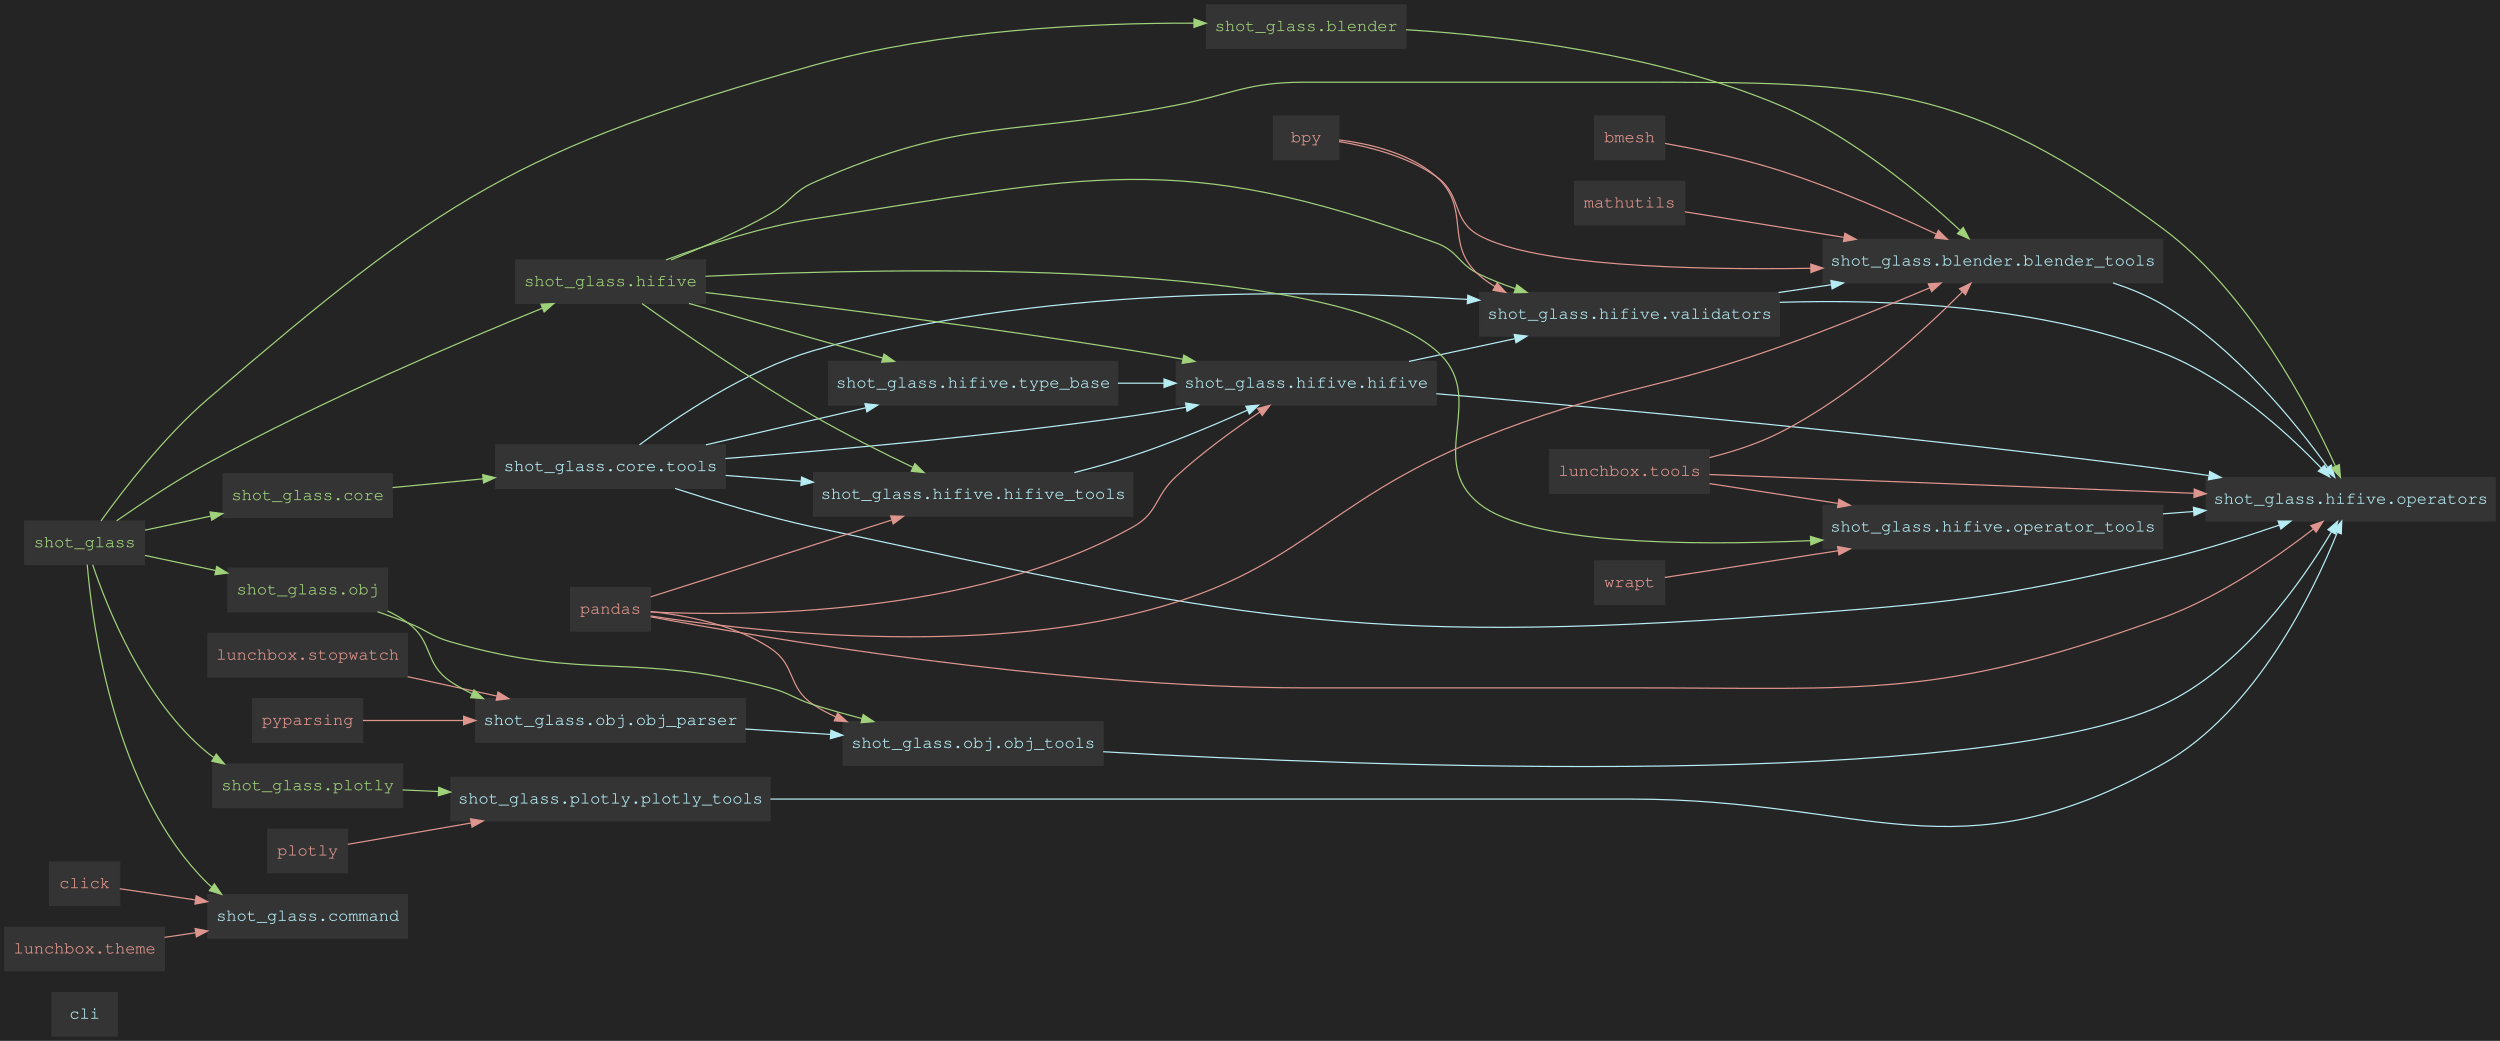
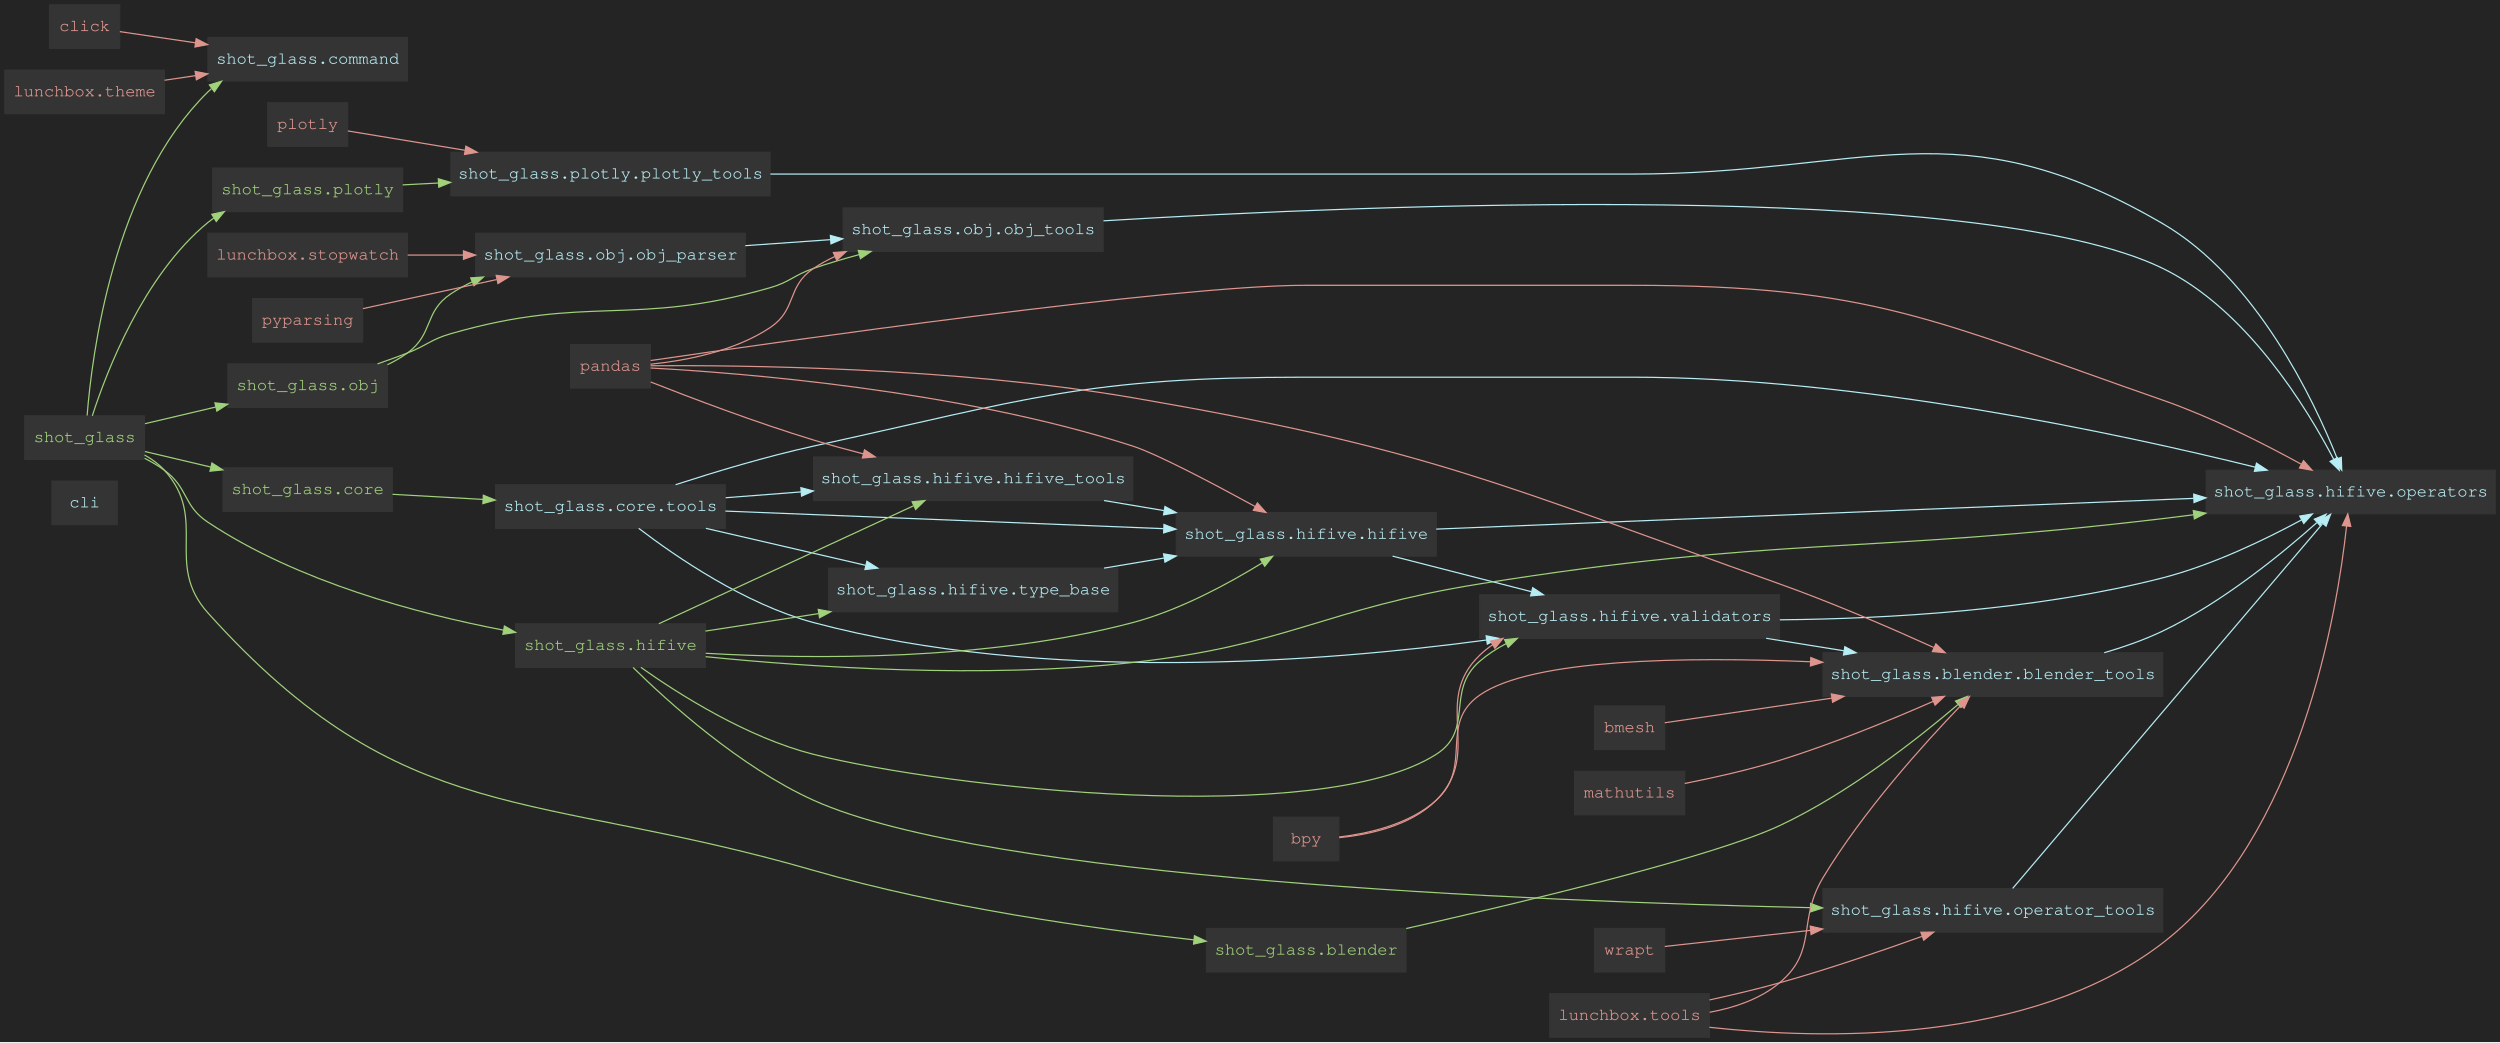
- <svg xmlns="http://www.w3.org/2000/svg" width="2068pt" height="861pt" viewBox="0.00 0.00 2068.00 861.00">
-   <g id="graph0" class="graph" transform="scale(1 1) rotate(0) translate(4 857)">
-     <polygon fill="#242424" stroke="transparent" points="-4,4 -4,-857 2064,-857 2064,4 -4,4" />
+ <svg xmlns="http://www.w3.org/2000/svg" width="2068pt" height="862pt" viewBox="0.00 0.00 2068.00 862.00">
+   <g id="graph0" class="graph" transform="scale(1 1) rotate(0) translate(4 858)">
+     <polygon fill="#242424" stroke="transparent" points="-4,4 -4,-858 2064,-858 2064,4 -4,4" />
    <g id="node1" class="node">
-       <polygon fill="#343434" stroke="#343434" points="93,-36 39,-36 39,0 93,0 93,-36" />
-       <text text-anchor="middle" x="66" y="-14.3" font-family="Courier,monospace" font-size="14.00" fill="#b6ecf3">cli</text>
+       <polygon fill="#343434" stroke="#343434" points="93,-460 39,-460 39,-424 93,-424 93,-460" />
+       <text text-anchor="middle" x="66" y="-438.3" font-family="Courier,monospace" font-size="14.00" fill="#b6ecf3">cli</text>
    </g>
    <g id="node2" class="node">
-       <polygon fill="#343434" stroke="#343434" points="1785,-659 1504,-659 1504,-623 1785,-623 1785,-659" />
-       <text text-anchor="middle" x="1644.5" y="-637.3" font-family="Courier,monospace" font-size="14.00" fill="#b6ecf3">shot_glass.blender.blender_tools</text>
+       <polygon fill="#343434" stroke="#343434" points="1785,-318 1504,-318 1504,-282 1785,-282 1785,-318" />
+       <text text-anchor="middle" x="1644.5" y="-296.3" font-family="Courier,monospace" font-size="14.00" fill="#b6ecf3">shot_glass.blender.blender_tools</text>
    </g>
    <g id="node8" class="node">
-       <polygon fill="#343434" stroke="#343434" points="2060,-462 1821,-462 1821,-426 2060,-426 2060,-462" />
-       <text text-anchor="middle" x="1940.5" y="-440.3" font-family="Courier,monospace" font-size="14.00" fill="#b6ecf3">shot_glass.hifive.operators</text>
+       <polygon fill="#343434" stroke="#343434" points="2060,-469 1821,-469 1821,-433 2060,-433 2060,-469" />
+       <text text-anchor="middle" x="1940.5" y="-447.3" font-family="Courier,monospace" font-size="14.00" fill="#b6ecf3">shot_glass.hifive.operators</text>
    </g>
    <g id="edge1" class="edge">
-       <path fill="none" stroke="#b6ecf3" d="M1743.92,-622.97C1758.23,-618.28 1772.37,-612.39 1785,-605 1844.19,-570.38 1895.39,-506.67 1921.35,-470.64" />
-       <polygon fill="#b6ecf3" stroke="#b6ecf3" points="1924.47,-472.3 1927.4,-462.11 1918.76,-468.25 1924.47,-472.3" />
+       <path fill="none" stroke="#b6ecf3" d="M1736.62,-318.07C1753.12,-322.86 1769.88,-328.77 1785,-336 1834.08,-359.48 1883.18,-399.57 1912.45,-425.67" />
+       <polygon fill="#b6ecf3" stroke="#b6ecf3" points="1910.4,-428.53 1920.16,-432.63 1915.09,-423.33 1910.4,-428.53" />
    </g>
    <g id="node3" class="node">
-       <polygon fill="#343434" stroke="#343434" points="333,-117 168,-117 168,-81 333,-81 333,-117" />
-       <text text-anchor="middle" x="250.5" y="-95.3" font-family="Courier,monospace" font-size="14.00" fill="#b6ecf3">shot_glass.command</text>
+       <polygon fill="#343434" stroke="#343434" points="333,-827 168,-827 168,-791 333,-791 333,-827" />
+       <text text-anchor="middle" x="250.5" y="-805.3" font-family="Courier,monospace" font-size="14.00" fill="#b6ecf3">shot_glass.command</text>
    </g>
    <g id="node4" class="node">
-       <polygon fill="#343434" stroke="#343434" points="596,-489 406,-489 406,-453 596,-453 596,-489" />
-       <text text-anchor="middle" x="501" y="-467.3" font-family="Courier,monospace" font-size="14.00" fill="#b6ecf3">shot_glass.core.tools</text>
+       <polygon fill="#343434" stroke="#343434" points="596,-457 406,-457 406,-421 596,-421 596,-457" />
+       <text text-anchor="middle" x="501" y="-435.3" font-family="Courier,monospace" font-size="14.00" fill="#b6ecf3">shot_glass.core.tools</text>
    </g>
    <g id="node5" class="node">
-       <polygon fill="#343434" stroke="#343434" points="1184,-558 969,-558 969,-522 1184,-522 1184,-558" />
-       <text text-anchor="middle" x="1076.5" y="-536.3" font-family="Courier,monospace" font-size="14.00" fill="#b6ecf3">shot_glass.hifive.hifive</text>
+       <polygon fill="#343434" stroke="#343434" points="1184,-434 969,-434 969,-398 1184,-398 1184,-434" />
+       <text text-anchor="middle" x="1076.5" y="-412.3" font-family="Courier,monospace" font-size="14.00" fill="#b6ecf3">shot_glass.hifive.hifive</text>
    </g>
    <g id="edge2" class="edge">
-       <path fill="none" stroke="#b6ecf3" d="M596.04,-477.71C683.55,-484.53 817.46,-496.46 933,-513 947.28,-515.04 962.3,-517.53 977.02,-520.15" />
-       <polygon fill="#b6ecf3" stroke="#b6ecf3" points="976.69,-523.64 987.15,-521.98 977.93,-516.75 976.69,-523.64" />
+       <path fill="none" stroke="#b6ecf3" d="M596.06,-435.23C695.19,-431.25 851.49,-424.98 958.5,-420.69" />
+       <polygon fill="#b6ecf3" stroke="#b6ecf3" points="958.85,-424.18 968.7,-420.28 958.57,-417.19 958.85,-424.18" />
    </g>
    <g id="node6" class="node">
-       <polygon fill="#343434" stroke="#343434" points="933,-466 669,-466 669,-430 933,-430 933,-466" />
-       <text text-anchor="middle" x="801" y="-444.3" font-family="Courier,monospace" font-size="14.00" fill="#b6ecf3">shot_glass.hifive.hifive_tools</text>
+       <polygon fill="#343434" stroke="#343434" points="933,-480 669,-480 669,-444 933,-444 933,-480" />
+       <text text-anchor="middle" x="801" y="-458.3" font-family="Courier,monospace" font-size="14.00" fill="#b6ecf3">shot_glass.hifive.hifive_tools</text>
    </g>
    <g id="edge3" class="edge">
-       <path fill="none" stroke="#b6ecf3" d="M596.29,-463.72C616.16,-462.19 637.54,-460.54 658.71,-458.9" />
-       <polygon fill="#b6ecf3" stroke="#b6ecf3" points="659.05,-462.39 668.75,-458.13 658.51,-455.41 659.05,-462.39" />
+       <path fill="none" stroke="#b6ecf3" d="M596.29,-446.28C616.16,-447.81 637.54,-449.46 658.71,-451.1" />
+       <polygon fill="#b6ecf3" stroke="#b6ecf3" points="658.51,-454.59 668.75,-451.87 659.05,-447.61 658.51,-454.59" />
    </g>
    <g id="edge4" class="edge">
-       <path fill="none" stroke="#b6ecf3" d="M554.47,-452.95C587.09,-442.31 630.09,-429.35 669,-421 1017.66,-346.21 1112.34,-322.33 1468,-348 1610,-358.25 1646.34,-361.75 1785,-394 1817.44,-401.55 1852.85,-412.78 1881.57,-422.68" />
-       <polygon fill="#b6ecf3" stroke="#b6ecf3" points="1880.44,-426 1891.04,-425.98 1882.75,-419.39 1880.44,-426" />
+       <path fill="none" stroke="#b6ecf3" d="M554.86,-457.07C587.44,-467.64 630.27,-480.54 669,-489 847.23,-527.94 893.07,-546 1075.5,-546 1075.5,-546 1075.5,-546 1345,-546 1532.19,-546 1748.43,-499.5 1861.46,-471.57" />
+       <polygon fill="#b6ecf3" stroke="#b6ecf3" points="1862.55,-474.9 1871.41,-469.09 1860.86,-468.11 1862.55,-474.9" />
    </g>
    <g id="node9" class="node">
-       <polygon fill="#343434" stroke="#343434" points="920.5,-558 681.5,-558 681.5,-522 920.5,-522 920.5,-558" />
-       <text text-anchor="middle" x="801" y="-536.3" font-family="Courier,monospace" font-size="14.00" fill="#b6ecf3">shot_glass.hifive.type_base</text>
+       <polygon fill="#343434" stroke="#343434" points="920.5,-388 681.5,-388 681.5,-352 920.5,-352 920.5,-388" />
+       <text text-anchor="middle" x="801" y="-366.3" font-family="Courier,monospace" font-size="14.00" fill="#b6ecf3">shot_glass.hifive.type_base</text>
    </g>
    <g id="edge5" class="edge">
-       <path fill="none" stroke="#b6ecf3" d="M579.91,-489.04C620.46,-498.43 670.19,-509.94 712.11,-519.65" />
-       <polygon fill="#b6ecf3" stroke="#b6ecf3" points="711.5,-523.1 722.03,-521.95 713.08,-516.28 711.5,-523.1" />
+       <path fill="none" stroke="#b6ecf3" d="M579.91,-420.96C620.46,-411.57 670.19,-400.06 712.11,-390.35" />
+       <polygon fill="#b6ecf3" stroke="#b6ecf3" points="713.08,-393.72 722.03,-388.05 711.5,-386.9 713.08,-393.72" />
    </g>
    <g id="node10" class="node">
-       <polygon fill="#343434" stroke="#343434" points="1468,-615 1220,-615 1220,-579 1468,-579 1468,-615" />
-       <text text-anchor="middle" x="1344" y="-593.3" font-family="Courier,monospace" font-size="14.00" fill="#b6ecf3">shot_glass.hifive.validators</text>
+       <polygon fill="#343434" stroke="#343434" points="1468,-366 1220,-366 1220,-330 1468,-330 1468,-366" />
+       <text text-anchor="middle" x="1344" y="-344.3" font-family="Courier,monospace" font-size="14.00" fill="#b6ecf3">shot_glass.hifive.validators</text>
    </g>
    <g id="edge6" class="edge">
-       <path fill="none" stroke="#b6ecf3" d="M524.96,-489.04C555.73,-512.02 612.97,-550.7 669,-567 850.73,-619.87 1071.56,-617.95 1209.74,-609.34" />
-       <polygon fill="#b6ecf3" stroke="#b6ecf3" points="1210.2,-612.82 1219.95,-608.68 1209.75,-605.83 1210.2,-612.82" />
+       <path fill="none" stroke="#b6ecf3" d="M524.33,-420.98C554.85,-397.64 612.29,-358.14 669,-343 858.71,-292.36 1089.3,-310.25 1225.67,-328.59" />
+       <polygon fill="#b6ecf3" stroke="#b6ecf3" points="1225.35,-332.08 1235.73,-329.97 1226.3,-325.15 1225.35,-332.08" />
    </g>
    <g id="edge7" class="edge">
-       <path fill="none" stroke="#b6ecf3" d="M1184.11,-531.32C1322.79,-519.57 1572.48,-496.83 1785,-469 1797.33,-467.39 1810.19,-465.55 1822.99,-463.62" />
-       <polygon fill="#b6ecf3" stroke="#b6ecf3" points="1823.88,-467.03 1833.24,-462.06 1822.83,-460.11 1823.88,-467.03" />
+       <path fill="none" stroke="#b6ecf3" d="M1184.06,-420.33C1342.61,-426.76 1640.2,-438.85 1810.72,-445.77" />
+       <polygon fill="#b6ecf3" stroke="#b6ecf3" points="1810.63,-449.27 1820.76,-446.18 1810.91,-442.28 1810.63,-449.27" />
    </g>
    <g id="edge8" class="edge">
-       <path fill="none" stroke="#b6ecf3" d="M1161.51,-558.04C1189.36,-564.02 1220.55,-570.71 1249.1,-576.84" />
-       <polygon fill="#b6ecf3" stroke="#b6ecf3" points="1248.57,-580.31 1259.09,-578.98 1250.04,-573.46 1248.57,-580.31" />
+       <path fill="none" stroke="#b6ecf3" d="M1147.95,-397.96C1183.2,-388.93 1226.02,-377.96 1262.55,-368.6" />
+       <polygon fill="#b6ecf3" stroke="#b6ecf3" points="1263.86,-371.88 1272.68,-366.01 1262.12,-365.1 1263.86,-371.88" />
    </g>
    <g id="edge9" class="edge">
-       <path fill="none" stroke="#b6ecf3" d="M884.68,-466.08C900.83,-470.21 917.55,-474.9 933,-480 965.26,-490.66 1000.46,-505.44 1027.8,-517.67" />
-       <polygon fill="#b6ecf3" stroke="#b6ecf3" points="1026.57,-520.96 1037.12,-521.88 1029.45,-514.58 1026.57,-520.96" />
+       <path fill="none" stroke="#b6ecf3" d="M909.31,-443.95C925.54,-441.22 942.36,-438.39 958.78,-435.63" />
+       <polygon fill="#b6ecf3" stroke="#b6ecf3" points="959.67,-439.03 968.95,-433.92 958.51,-432.13 959.67,-439.03" />
    </g>
    <g id="node7" class="node">
-       <polygon fill="#343434" stroke="#343434" points="1785,-439 1504,-439 1504,-403 1785,-403 1785,-439" />
-       <text text-anchor="middle" x="1644.5" y="-417.3" font-family="Courier,monospace" font-size="14.00" fill="#b6ecf3">shot_glass.hifive.operator_tools</text>
+       <polygon fill="#343434" stroke="#343434" points="1785,-123 1504,-123 1504,-87 1785,-87 1785,-123" />
+       <text text-anchor="middle" x="1644.5" y="-101.3" font-family="Courier,monospace" font-size="14.00" fill="#b6ecf3">shot_glass.hifive.operator_tools</text>
    </g>
    <g id="edge10" class="edge">
-       <path fill="none" stroke="#b6ecf3" d="M1785.18,-431.93C1793.61,-432.59 1802.07,-433.25 1810.45,-433.9" />
-       <polygon fill="#b6ecf3" stroke="#b6ecf3" points="1810.38,-437.41 1820.62,-434.7 1810.92,-430.43 1810.38,-437.41" />
+       <path fill="none" stroke="#b6ecf3" d="M1660.89,-123.12C1709.5,-180.32 1859.88,-357.29 1917.09,-424.63" />
+       <polygon fill="#b6ecf3" stroke="#b6ecf3" points="1914.76,-427.29 1923.9,-432.65 1920.1,-422.76 1914.76,-427.29" />
    </g>
    <g id="edge11" class="edge">
-       <path fill="none" stroke="#b6ecf3" d="M920.77,-540C933.39,-540 946.23,-540 958.83,-540" />
-       <polygon fill="#b6ecf3" stroke="#b6ecf3" points="958.88,-543.5 968.88,-540 958.88,-536.5 958.88,-543.5" />
+       <path fill="none" stroke="#b6ecf3" d="M909.31,-388.05C925.54,-390.78 942.36,-393.61 958.78,-396.37" />
+       <polygon fill="#b6ecf3" stroke="#b6ecf3" points="958.51,-399.87 968.95,-398.08 959.67,-392.97 958.51,-399.87" />
    </g>
    <g id="edge12" class="edge">
-       <path fill="none" stroke="#b6ecf3" d="M1467.27,-615.02C1481.66,-617.14 1496.4,-619.32 1510.92,-621.46" />
-       <polygon fill="#b6ecf3" stroke="#b6ecf3" points="1510.53,-624.94 1520.93,-622.93 1511.55,-618.01 1510.53,-624.94" />
+       <path fill="none" stroke="#b6ecf3" d="M1457,-329.99C1477.99,-326.61 1500.04,-323.07 1521.32,-319.65" />
+       <polygon fill="#b6ecf3" stroke="#b6ecf3" points="1522.05,-323.07 1531.37,-318.03 1520.94,-316.16 1522.05,-323.07" />
    </g>
    <g id="edge13" class="edge">
-       <path fill="none" stroke="#b6ecf3" d="M1468.21,-606.91C1558.82,-609.76 1683.36,-604.25 1785,-565 1838.39,-544.38 1888.24,-498.72 1916.2,-469.76" />
-       <polygon fill="#b6ecf3" stroke="#b6ecf3" points="1918.82,-472.09 1923.16,-462.43 1913.74,-467.27 1918.82,-472.09" />
+       <path fill="none" stroke="#b6ecf3" d="M1468.28,-345.29C1557.55,-346.13 1680.41,-353.11 1785,-380 1825.94,-390.53 1869.41,-411.49 1899.78,-427.92" />
+       <polygon fill="#b6ecf3" stroke="#b6ecf3" points="1898.32,-431.11 1908.77,-432.86 1901.69,-424.98 1898.32,-431.11" />
    </g>
    <g id="node11" class="node">
-       <polygon fill="#343434" stroke="#343434" points="612.5,-279 389.5,-279 389.5,-243 612.5,-243 612.5,-279" />
-       <text text-anchor="middle" x="501" y="-257.3" font-family="Courier,monospace" font-size="14.00" fill="#b6ecf3">shot_glass.obj.obj_parser</text>
+       <polygon fill="#343434" stroke="#343434" points="612.5,-665 389.5,-665 389.5,-629 612.5,-629 612.5,-665" />
+       <text text-anchor="middle" x="501" y="-643.3" font-family="Courier,monospace" font-size="14.00" fill="#b6ecf3">shot_glass.obj.obj_parser</text>
    </g>
    <g id="node12" class="node">
-       <polygon fill="#343434" stroke="#343434" points="908.5,-260 693.5,-260 693.5,-224 908.5,-224 908.5,-260" />
-       <text text-anchor="middle" x="801" y="-238.3" font-family="Courier,monospace" font-size="14.00" fill="#b6ecf3">shot_glass.obj.obj_tools</text>
+       <polygon fill="#343434" stroke="#343434" points="908.5,-686 693.5,-686 693.5,-650 908.5,-650 908.5,-686" />
+       <text text-anchor="middle" x="801" y="-664.3" font-family="Courier,monospace" font-size="14.00" fill="#b6ecf3">shot_glass.obj.obj_tools</text>
    </g>
    <g id="edge14" class="edge">
-       <path fill="none" stroke="#b6ecf3" d="M612.54,-253.95C635.48,-252.49 659.73,-250.94 682.9,-249.47" />
-       <polygon fill="#b6ecf3" stroke="#b6ecf3" points="683.35,-252.94 693.1,-248.82 682.9,-245.96 683.35,-252.94" />
+       <path fill="none" stroke="#b6ecf3" d="M612.54,-654.79C635.48,-656.41 659.73,-658.12 682.9,-659.75" />
+       <polygon fill="#b6ecf3" stroke="#b6ecf3" points="682.88,-663.26 693.1,-660.47 683.38,-656.27 682.88,-663.26" />
    </g>
    <g id="edge15" class="edge">
-       <path fill="none" stroke="#b6ecf3" d="M908.56,-235.17C1129.97,-222.63 1631.93,-203.27 1785,-274 1850.69,-304.35 1900.88,-377.09 1924.54,-416.87" />
-       <polygon fill="#b6ecf3" stroke="#b6ecf3" points="1921.66,-418.88 1929.71,-425.77 1927.71,-415.36 1921.66,-418.88" />
+       <path fill="none" stroke="#b6ecf3" d="M908.79,-675.33C1130.67,-688.83 1633.45,-709.91 1785,-636 1854.58,-602.06 1904.28,-520.56 1926.5,-477.96" />
+       <polygon fill="#b6ecf3" stroke="#b6ecf3" points="1929.64,-479.5 1931.06,-469 1923.41,-476.32 1929.64,-479.5" />
    </g>
    <g id="node13" class="node">
-       <polygon fill="#343434" stroke="#343434" points="633,-214 369,-214 369,-178 633,-178 633,-214" />
-       <text text-anchor="middle" x="501" y="-192.3" font-family="Courier,monospace" font-size="14.00" fill="#b6ecf3">shot_glass.plotly.plotly_tools</text>
+       <polygon fill="#343434" stroke="#343434" points="633,-732 369,-732 369,-696 633,-696 633,-732" />
+       <text text-anchor="middle" x="501" y="-710.3" font-family="Courier,monospace" font-size="14.00" fill="#b6ecf3">shot_glass.plotly.plotly_tools</text>
    </g>
    <g id="edge16" class="edge">
-       <path fill="none" stroke="#b6ecf3" d="M633.26,-196C749.5,-196 923.79,-196 1075.5,-196 1075.5,-196 1075.5,-196 1345,-196 1540.98,-196 1614.07,-129.14 1785,-225 1862.1,-268.24 1909.86,-367.92 1929.36,-416.45" />
-       <polygon fill="#b6ecf3" stroke="#b6ecf3" points="1926.19,-417.95 1933.09,-425.99 1932.71,-415.4 1926.19,-417.95" />
+       <path fill="none" stroke="#b6ecf3" d="M633.26,-714C749.5,-714 923.79,-714 1075.5,-714 1075.5,-714 1075.5,-714 1345,-714 1541.4,-714 1615.33,-771.92 1785,-673 1862.07,-628.07 1909.84,-527.56 1929.35,-478.71" />
+       <polygon fill="#b6ecf3" stroke="#b6ecf3" points="1932.72,-479.7 1933.09,-469.11 1926.2,-477.16 1932.72,-479.7" />
    </g>
    <g id="node14" class="node">
-       <polygon fill="#343434" stroke="#343434" points="95,-144 37,-144 37,-108 95,-108 95,-144" />
-       <text text-anchor="middle" x="66" y="-122.3" font-family="Courier,monospace" font-size="14.00" fill="#de958e">click</text>
+       <polygon fill="#343434" stroke="#343434" points="95,-854 37,-854 37,-818 95,-818 95,-854" />
+       <text text-anchor="middle" x="66" y="-832.3" font-family="Courier,monospace" font-size="14.00" fill="#de958e">click</text>
    </g>
    <g id="edge17" class="edge">
-       <path fill="none" stroke="#de958e" d="M95.12,-121.84C112.1,-119.33 134.81,-115.97 157.57,-112.6" />
-       <polygon fill="#de958e" stroke="#de958e" points="158.28,-116.03 167.66,-111.11 157.26,-109.11 158.28,-116.03" />
+       <path fill="none" stroke="#de958e" d="M95.12,-831.84C112.1,-829.33 134.81,-825.97 157.57,-822.6" />
+       <polygon fill="#de958e" stroke="#de958e" points="158.28,-826.03 167.66,-821.11 157.26,-819.11 158.28,-826.03" />
    </g>
    <g id="node15" class="node">
-       <polygon fill="#343434" stroke="#343434" points="132,-90 0,-90 0,-54 132,-54 132,-90" />
-       <text text-anchor="middle" x="66" y="-68.3" font-family="Courier,monospace" font-size="14.00" fill="#de958e">lunchbox.theme</text>
+       <polygon fill="#343434" stroke="#343434" points="132,-800 0,-800 0,-764 132,-764 132,-800" />
+       <text text-anchor="middle" x="66" y="-778.3" font-family="Courier,monospace" font-size="14.00" fill="#de958e">lunchbox.theme</text>
    </g>
    <g id="edge18" class="edge">
-       <path fill="none" stroke="#de958e" d="M132.11,-81.63C140.43,-82.86 149.06,-84.14 157.69,-85.42" />
-       <polygon fill="#de958e" stroke="#de958e" points="157.41,-88.91 167.82,-86.92 158.44,-81.99 157.41,-88.91" />
+       <path fill="none" stroke="#de958e" d="M132.11,-791.63C140.43,-792.86 149.06,-794.14 157.69,-795.42" />
+       <polygon fill="#de958e" stroke="#de958e" points="157.41,-798.91 167.82,-796.92 158.44,-791.99 157.41,-798.91" />
    </g>
    <g id="node16" class="node">
-       <polygon fill="#343434" stroke="#343434" points="320.5,-465 180.5,-465 180.5,-429 320.5,-429 320.5,-465" />
-       <text text-anchor="middle" x="250.5" y="-443.3" font-family="Courier,monospace" font-size="14.00" fill="#a0d17b">shot_glass.core</text>
+       <polygon fill="#343434" stroke="#343434" points="320.5,-471 180.5,-471 180.5,-435 320.5,-435 320.5,-471" />
+       <text text-anchor="middle" x="250.5" y="-449.3" font-family="Courier,monospace" font-size="14.00" fill="#a0d17b">shot_glass.core</text>
    </g>
    <g id="edge19" class="edge">
-       <path fill="none" stroke="#a0d17b" d="M320.72,-453.69C343.92,-455.93 370.33,-458.48 395.61,-460.92" />
-       <polygon fill="#a0d17b" stroke="#a0d17b" points="395.32,-464.41 405.61,-461.88 396,-457.44 395.32,-464.41" />
+       <path fill="none" stroke="#a0d17b" d="M320.72,-449.1C343.92,-447.79 370.33,-446.31 395.61,-444.88" />
+       <polygon fill="#a0d17b" stroke="#a0d17b" points="395.83,-448.37 405.61,-444.32 395.43,-441.39 395.83,-448.37" />
    </g>
    <g id="node17" class="node">
-       <polygon fill="#343434" stroke="#343434" points="115.5,-426 16.5,-426 16.5,-390 115.5,-390 115.5,-426" />
-       <text text-anchor="middle" x="66" y="-404.3" font-family="Courier,monospace" font-size="14.00" fill="#a0d17b">shot_glass</text>
+       <polygon fill="#343434" stroke="#343434" points="115.5,-514 16.5,-514 16.5,-478 115.5,-478 115.5,-514" />
+       <text text-anchor="middle" x="66" y="-492.3" font-family="Courier,monospace" font-size="14.00" fill="#a0d17b">shot_glass</text>
    </g>
    <g id="edge20" class="edge">
-       <path fill="none" stroke="#a0d17b" d="M68.16,-389.95C72.3,-340.5 90.6,-201.56 168,-126 168.96,-125.06 169.95,-124.16 170.98,-123.29" />
-       <polygon fill="#a0d17b" stroke="#a0d17b" points="173.32,-125.91 179.34,-117.19 169.2,-120.25 173.32,-125.91" />
+       <path fill="none" stroke="#a0d17b" d="M68.07,-514.31C72,-564.44 89.8,-705.31 168,-782 168.96,-782.94 169.95,-783.85 170.97,-784.72" />
+       <polygon fill="#a0d17b" stroke="#a0d17b" points="169.19,-787.75 179.32,-790.83 173.32,-782.1 169.19,-787.75" />
    </g>
    <g id="edge21" class="edge">
-       <path fill="none" stroke="#a0d17b" d="M115.91,-418.45C132.64,-422.03 151.82,-426.13 170.32,-430.08" />
-       <polygon fill="#a0d17b" stroke="#a0d17b" points="169.71,-433.53 180.22,-432.19 171.17,-426.68 169.71,-433.53" />
+       <path fill="none" stroke="#a0d17b" d="M115.91,-484.48C132.64,-480.53 151.82,-476.01 170.32,-471.66" />
+       <polygon fill="#a0d17b" stroke="#a0d17b" points="171.29,-475.02 180.22,-469.32 169.68,-468.21 171.29,-475.02" />
    </g>
    <g id="node18" class="node">
-       <polygon fill="#343434" stroke="#343434" points="579.5,-642 422.5,-642 422.5,-606 579.5,-606 579.5,-642" />
-       <text text-anchor="middle" x="501" y="-620.3" font-family="Courier,monospace" font-size="14.00" fill="#a0d17b">shot_glass.hifive</text>
+       <polygon fill="#343434" stroke="#343434" points="1159,-90 994,-90 994,-54 1159,-54 1159,-90" />
+       <text text-anchor="middle" x="1076.5" y="-68.3" font-family="Courier,monospace" font-size="14.00" fill="#a0d17b">shot_glass.blender</text>
    </g>
    <g id="edge22" class="edge">
-       <path fill="none" stroke="#a0d17b" d="M92.48,-426.23C112.5,-440.16 141.37,-459.4 168,-474 262.22,-525.67 377.61,-574.82 444.57,-602.04" />
-       <polygon fill="#a0d17b" stroke="#a0d17b" points="443.5,-605.39 454.09,-605.9 446.13,-598.9 443.5,-605.39" />
+       <path fill="none" stroke="#a0d17b" d="M115.61,-481.59C121.71,-478.21 127.4,-474.07 132,-469 168.83,-428.38 131.33,-391.77 168,-351 329.79,-171.1 436.57,-205.21 669,-138 774.77,-107.42 900.37,-89.75 983.69,-80.52" />
+       <polygon fill="#a0d17b" stroke="#a0d17b" points="984.07,-84 993.63,-79.44 983.31,-77.04 984.07,-84" />
    </g>
    <g id="node19" class="node">
-       <polygon fill="#343434" stroke="#343434" points="1159,-853 994,-853 994,-817 1159,-817 1159,-853" />
-       <text text-anchor="middle" x="1076.5" y="-831.3" font-family="Courier,monospace" font-size="14.00" fill="#a0d17b">shot_glass.blender</text>
+       <polygon fill="#343434" stroke="#343434" points="579.5,-342 422.5,-342 422.5,-306 579.5,-306 579.5,-342" />
+       <text text-anchor="middle" x="501" y="-320.3" font-family="Courier,monospace" font-size="14.00" fill="#a0d17b">shot_glass.hifive</text>
    </g>
    <g id="edge23" class="edge">
-       <path fill="none" stroke="#a0d17b" d="M79.53,-426.07C97.27,-450.82 131.62,-495.74 168,-527 360.81,-692.69 424.25,-734.27 669,-803 774.01,-832.49 899.86,-838.07 983.43,-837.84" />
-       <polygon fill="#a0d17b" stroke="#a0d17b" points="983.68,-841.34 993.67,-837.79 983.65,-834.34 983.68,-841.34" />
+       <path fill="none" stroke="#a0d17b" d="M115.63,-478.89C121.38,-475.98 126.98,-472.69 132,-469 152.08,-454.24 147.23,-439.78 168,-426 242.34,-376.66 341.66,-350.28 412.25,-336.8" />
+       <polygon fill="#a0d17b" stroke="#a0d17b" points="413.26,-340.18 422.45,-334.91 411.98,-333.29 413.26,-340.18" />
+     </g>
+     <g id="node21" class="node">
+       <polygon fill="#343434" stroke="#343434" points="316.5,-557 184.5,-557 184.5,-521 316.5,-521 316.5,-557" />
+       <text text-anchor="middle" x="250.5" y="-535.3" font-family="Courier,monospace" font-size="14.00" fill="#a0d17b">shot_glass.obj</text>
+     </g>
+     <g id="edge24" class="edge">
+       <path fill="none" stroke="#a0d17b" d="M115.91,-507.52C133.88,-511.76 154.67,-516.66 174.42,-521.31" />
+       <polygon fill="#a0d17b" stroke="#a0d17b" points="173.78,-524.76 184.32,-523.64 175.39,-517.94 173.78,-524.76" />
+     </g>
+     <g id="node26" class="node">
+       <polygon fill="#343434" stroke="#343434" points="329,-719 172,-719 172,-683 329,-683 329,-719" />
+       <text text-anchor="middle" x="250.5" y="-697.3" font-family="Courier,monospace" font-size="14.00" fill="#a0d17b">shot_glass.plotly</text>
+     </g>
+     <g id="edge25" class="edge">
+       <path fill="none" stroke="#a0d17b" d="M72.35,-514.02C83.88,-549.77 114.44,-630.04 168,-674 169.56,-675.28 171.17,-676.49 172.84,-677.65" />
+       <polygon fill="#a0d17b" stroke="#a0d17b" points="171.21,-680.76 181.57,-682.99 174.87,-674.79 171.21,-680.76" />
+     </g>
+     <g id="edge26" class="edge">
+       <path fill="none" stroke="#a0d17b" d="M1159.26,-89.92C1256.81,-111.93 1413.56,-149.48 1468,-175 1524.83,-201.64 1582.55,-247.05 1615.59,-275.19" />
+       <polygon fill="#a0d17b" stroke="#a0d17b" points="1613.57,-278.08 1623.44,-281.95 1618.14,-272.77 1613.57,-278.08" />
+     </g>
+     <g id="edge27" class="edge">
+       <path fill="none" stroke="#a0d17b" d="M579.79,-317.6C667.27,-312.64 812.81,-311.19 933,-343 971.92,-353.3 1012.41,-375.31 1040.24,-392.48" />
+       <polygon fill="#a0d17b" stroke="#a0d17b" points="1038.48,-395.51 1048.81,-397.87 1042.2,-389.59 1038.48,-395.51" />
+     </g>
+     <g id="edge28" class="edge">
+       <path fill="none" stroke="#a0d17b" d="M540.96,-342.04C595.06,-367.09 692.89,-412.4 751.6,-439.59" />
+       <polygon fill="#a0d17b" stroke="#a0d17b" points="750.49,-442.93 761.03,-443.95 753.43,-436.58 750.49,-442.93" />
+     </g>
+     <g id="edge29" class="edge">
+       <path fill="none" stroke="#a0d17b" d="M519.66,-305.88C548.27,-277.68 607.74,-223.66 669,-196 812.32,-131.29 1257.82,-112.58 1493.61,-107.18" />
+       <polygon fill="#a0d17b" stroke="#a0d17b" points="1493.72,-110.68 1503.64,-106.96 1493.56,-103.68 1493.72,-110.68" />
+     </g>
+     <g id="edge30" class="edge">
+       <path fill="none" stroke="#a0d17b" d="M579.73,-314.79C666.24,-306.09 810.05,-296.25 933,-310 1062.98,-324.53 1090.86,-354.29 1220,-375 1469.07,-414.94 1534.51,-399.21 1785,-429 1793.31,-429.99 1801.87,-431.06 1810.5,-432.18" />
+       <polygon fill="#a0d17b" stroke="#a0d17b" points="1810.27,-435.68 1820.64,-433.51 1811.18,-428.74 1810.27,-435.68" />
+     </g>
+     <g id="edge31" class="edge">
+       <path fill="none" stroke="#a0d17b" d="M579.52,-335.97C608.07,-340.37 641.22,-345.49 673,-350.4" />
+       <polygon fill="#a0d17b" stroke="#a0d17b" points="672.84,-353.91 683.26,-351.98 673.91,-347 672.84,-353.91" />
+     </g>
+     <g id="edge32" class="edge">
+       <path fill="none" stroke="#a0d17b" d="M526.13,-305.96C557.24,-283.93 613.91,-247.9 669,-234 779.97,-206 1087.45,-172.56 1184,-234 1215.87,-254.28 1191.42,-286.29 1220,-311 1226.62,-316.72 1234.1,-321.56 1242.02,-325.65" />
+       <polygon fill="#a0d17b" stroke="#a0d17b" points="1240.59,-328.84 1251.13,-329.95 1243.58,-322.52 1240.59,-328.84" />
+     </g>
+     <g id="node20" class="node">
+       <polygon fill="#343434" stroke="#343434" points="1373,-274 1315,-274 1315,-238 1373,-238 1373,-274" />
+       <text text-anchor="middle" x="1344" y="-252.3" font-family="Courier,monospace" font-size="14.00" fill="#de958e">bmesh</text>
+     </g>
+     <g id="edge33" class="edge">
+       <path fill="none" stroke="#de958e" d="M1373.08,-260.14C1405.05,-264.85 1459.58,-272.89 1511.33,-280.52" />
+       <polygon fill="#de958e" stroke="#de958e" points="1510.89,-283.99 1521.29,-281.99 1511.91,-277.06 1510.89,-283.99" />
+     </g>
+     <g id="edge34" class="edge">
+       <path fill="none" stroke="#a0d17b" d="M316.52,-556.34C322.34,-559.12 327.94,-562.32 333,-566 354.86,-581.89 346.52,-600 369,-615 374.56,-618.71 380.51,-621.99 386.69,-624.89" />
+       <polygon fill="#a0d17b" stroke="#a0d17b" points="385.34,-628.12 395.9,-628.88 388.12,-621.69 385.34,-628.12" />
+     </g>
+     <g id="edge35" class="edge">
+       <path fill="none" stroke="#a0d17b" d="M308.31,-557.02C316.64,-559.9 325.08,-562.94 333,-566 349.33,-572.32 352.18,-577.15 369,-582 482.91,-614.83 519.09,-587.17 633,-620 649.82,-624.85 652.43,-630.34 669,-636 681.09,-640.13 693.99,-643.95 706.79,-647.41" />
+       <polygon fill="#a0d17b" stroke="#a0d17b" points="705.98,-650.82 716.54,-649.98 707.77,-644.05 705.98,-650.82" />
+     </g>
+     <g id="node22" class="node">
+       <polygon fill="#343434" stroke="#343434" points="333,-665 168,-665 168,-629 333,-629 333,-665" />
+       <text text-anchor="middle" x="250.5" y="-643.3" font-family="Courier,monospace" font-size="14.00" fill="#de958e">lunchbox.stopwatch</text>
+     </g>
+     <g id="edge36" class="edge">
+       <path fill="none" stroke="#de958e" d="M333.21,-647C347.95,-647 363.6,-647 379.17,-647" />
+       <polygon fill="#de958e" stroke="#de958e" points="379.38,-650.5 389.38,-647 379.38,-643.5 379.38,-650.5" />
    </g>
    <g id="node23" class="node">
-       <polygon fill="#343434" stroke="#343434" points="316.5,-387 184.5,-387 184.5,-351 316.5,-351 316.5,-387" />
-       <text text-anchor="middle" x="250.5" y="-365.3" font-family="Courier,monospace" font-size="14.00" fill="#a0d17b">shot_glass.obj</text>
-     </g>
-     <g id="edge24" class="edge">
-       <path fill="none" stroke="#a0d17b" d="M115.91,-397.55C133.88,-393.71 154.67,-389.26 174.42,-385.04" />
-       <polygon fill="#a0d17b" stroke="#a0d17b" points="175.27,-388.44 184.32,-382.93 173.81,-381.6 175.27,-388.44" />
+       <polygon fill="#343434" stroke="#343434" points="1103.5,-182 1049.5,-182 1049.5,-146 1103.5,-146 1103.5,-182" />
+       <text text-anchor="middle" x="1076.5" y="-160.3" font-family="Courier,monospace" font-size="14.00" fill="#de958e">bpy</text>
+     </g>
+     <g id="edge37" class="edge">
+       <path fill="none" stroke="#de958e" d="M1103.79,-165.64C1127.44,-168.43 1161.8,-175.93 1184,-196 1215.04,-224.07 1185.68,-259.05 1220,-283 1263.07,-313.06 1389.78,-314.88 1493.47,-310.61" />
+       <polygon fill="#de958e" stroke="#de958e" points="1493.91,-314.09 1503.75,-310.16 1493.6,-307.1 1493.91,-314.09" />
+     </g>
+     <g id="edge38" class="edge">
+       <path fill="none" stroke="#de958e" d="M1103.81,-165.08C1127.82,-167.48 1162.71,-174.7 1184,-196 1223.36,-235.38 1179.91,-277.36 1220,-316 1223.31,-319.19 1226.89,-322.07 1230.68,-324.67" />
+       <polygon fill="#de958e" stroke="#de958e" points="1228.93,-327.7 1239.29,-329.93 1232.58,-321.73 1228.93,-327.7" />
+     </g>
+     <g id="node24" class="node">
+       <polygon fill="#343434" stroke="#343434" points="534,-573 468,-573 468,-537 534,-537 534,-573" />
+       <text text-anchor="middle" x="501" y="-551.3" font-family="Courier,monospace" font-size="14.00" fill="#de958e">pandas</text>
+     </g>
+     <g id="edge39" class="edge">
+       <path fill="none" stroke="#de958e" d="M534.18,-555.46C606.19,-555.98 785.61,-554.34 933,-529 1176.85,-487.07 1234.9,-458 1468,-375 1511.94,-359.35 1560.62,-338.24 1595.54,-322.4" />
+       <polygon fill="#de958e" stroke="#de958e" points="1597.37,-325.41 1605.01,-318.08 1594.46,-319.04 1597.37,-325.41" />
+     </g>
+     <g id="edge40" class="edge">
+       <path fill="none" stroke="#de958e" d="M534.17,-553.59C606.91,-549.66 788.94,-535.57 933,-489 953.15,-482.49 999.8,-457.86 1034.27,-438.99" />
+       <polygon fill="#de958e" stroke="#de958e" points="1036.11,-441.98 1043.19,-434.09 1032.74,-435.84 1036.11,-441.98" />
+     </g>
+     <g id="edge41" class="edge">
+       <path fill="none" stroke="#de958e" d="M534.28,-542C567.66,-528.85 621.45,-508.44 669,-494 682.16,-490 696.18,-486.16 709.97,-482.6" />
+       <polygon fill="#de958e" stroke="#de958e" points="711.12,-485.92 719.95,-480.06 709.4,-479.13 711.12,-485.92" />
+     </g>
+     <g id="edge42" class="edge">
+       <path fill="none" stroke="#de958e" d="M534.22,-559.76C638.78,-575.07 968.11,-622 1075.5,-622 1075.5,-622 1075.5,-622 1345,-622 1545.06,-622 1596.05,-592.76 1785,-527 1825.42,-512.93 1868.96,-490.82 1899.48,-474.07" />
+       <polygon fill="#de958e" stroke="#de958e" points="1901.47,-476.97 1908.52,-469.06 1898.08,-470.85 1901.47,-476.97" />
+     </g>
+     <g id="edge43" class="edge">
+       <path fill="none" stroke="#de958e" d="M534.08,-556.72C562.23,-559.57 603.2,-567.12 633,-587 655.48,-602 646.52,-621 669,-636 674.56,-639.71 680.51,-642.99 686.69,-645.89" />
+       <polygon fill="#de958e" stroke="#de958e" points="685.34,-649.12 695.9,-649.88 688.12,-642.69 685.34,-649.12" />
    </g>
    <g id="node25" class="node">
-       <polygon fill="#343434" stroke="#343434" points="329,-225 172,-225 172,-189 329,-189 329,-225" />
-       <text text-anchor="middle" x="250.5" y="-203.3" font-family="Courier,monospace" font-size="14.00" fill="#a0d17b">shot_glass.plotly</text>
-     </g>
-     <g id="edge25" class="edge">
-       <path fill="none" stroke="#a0d17b" d="M72.65,-389.85C84.53,-354.62 115.41,-276.73 168,-234 169.56,-232.73 171.19,-231.52 172.86,-230.37" />
-       <polygon fill="#a0d17b" stroke="#a0d17b" points="174.88,-233.23 181.61,-225.05 171.24,-227.25 174.88,-233.23" />
-     </g>
-     <g id="edge26" class="edge">
-       <path fill="none" stroke="#a0d17b" d="M579.66,-615.05C666.1,-604.78 809.85,-586.79 933,-567 946.4,-564.85 960.48,-562.4 974.36,-559.88" />
-       <polygon fill="#a0d17b" stroke="#a0d17b" points="975.2,-563.29 984.41,-558.04 973.94,-556.4 975.2,-563.29" />
-     </g>
-     <g id="edge27" class="edge">
-       <path fill="none" stroke="#a0d17b" d="M527.11,-605.86C559.25,-582.99 616.99,-543.03 669,-513 695.52,-497.69 726.12,-482.38 751.08,-470.47" />
-       <polygon fill="#a0d17b" stroke="#a0d17b" points="752.81,-473.52 760.34,-466.08 749.81,-467.2 752.81,-473.52" />
-     </g>
-     <g id="edge28" class="edge">
-       <path fill="none" stroke="#a0d17b" d="M579.54,-628.46C738.8,-635.94 1095.24,-643.4 1184,-567 1228.47,-528.73 1174,-476.42 1220,-440 1261.36,-407.25 1389.23,-405.22 1493.74,-409.78" />
-       <polygon fill="#a0d17b" stroke="#a0d17b" points="1493.62,-413.28 1503.77,-410.24 1493.94,-406.29 1493.62,-413.28" />
-     </g>
-     <g id="edge29" class="edge">
-       <path fill="none" stroke="#a0d17b" d="M551.13,-642C576.26,-651.95 606.95,-665.27 633,-680 650.18,-689.72 650.96,-697.99 669,-706 793.6,-761.32 835.21,-743.8 969,-770 1016.18,-779.24 1027.42,-789 1075.5,-789 1075.5,-789 1075.5,-789 1345,-789 1547.82,-789 1622.22,-788.98 1785,-668 1856.51,-614.86 1906.5,-518.45 1927.88,-471.36" />
-       <polygon fill="#a0d17b" stroke="#a0d17b" points="1931.13,-472.66 1932,-462.1 1924.74,-469.81 1931.13,-472.66" />
-     </g>
-     <g id="edge30" class="edge">
-       <path fill="none" stroke="#a0d17b" d="M565.93,-605.98C612.99,-592.72 677.07,-574.65 726.28,-560.78" />
-       <polygon fill="#a0d17b" stroke="#a0d17b" points="727.25,-564.14 735.92,-558.06 725.35,-557.41 727.25,-564.14" />
-     </g>
-     <g id="edge31" class="edge">
-       <path fill="none" stroke="#a0d17b" d="M546.85,-642.02C579.98,-654.33 626.52,-669.54 669,-676 895.46,-710.44 969.02,-735.08 1184,-656 1202.52,-649.19 1202.18,-638.47 1220,-630 1229.31,-625.58 1239.3,-621.67 1249.42,-618.24" />
-       <polygon fill="#a0d17b" stroke="#a0d17b" points="1250.71,-621.5 1259.15,-615.09 1248.56,-614.84 1250.71,-621.5" />
-     </g>
-     <g id="edge32" class="edge">
-       <path fill="none" stroke="#a0d17b" d="M1159.08,-832.43C1240.27,-827.37 1367.01,-812.63 1468,-770 1527.09,-745.06 1584.93,-696.53 1617.23,-666.63" />
-       <polygon fill="#a0d17b" stroke="#a0d17b" points="1619.98,-668.85 1624.87,-659.45 1615.19,-663.74 1619.98,-668.85" />
-     </g>
-     <g id="node20" class="node">
-       <polygon fill="#343434" stroke="#343434" points="333,-333 168,-333 168,-297 333,-297 333,-333" />
-       <text text-anchor="middle" x="250.5" y="-311.3" font-family="Courier,monospace" font-size="14.00" fill="#de958e">lunchbox.stopwatch</text>
-     </g>
-     <g id="edge33" class="edge">
-       <path fill="none" stroke="#de958e" d="M333.21,-297.24C356.84,-292.11 382.79,-286.47 407.05,-281.2" />
-       <polygon fill="#de958e" stroke="#de958e" points="407.93,-284.59 416.96,-279.04 406.45,-277.75 407.93,-284.59" />
-     </g>
-     <g id="node21" class="node">
-       <polygon fill="#343434" stroke="#343434" points="1373,-761 1315,-761 1315,-725 1373,-725 1373,-761" />
-       <text text-anchor="middle" x="1344" y="-739.3" font-family="Courier,monospace" font-size="14.00" fill="#de958e">bmesh</text>
-     </g>
-     <g id="edge34" class="edge">
-       <path fill="none" stroke="#de958e" d="M1373.24,-738.36C1398.43,-733.85 1436.14,-726.2 1468,-716 1513.14,-701.54 1562.63,-679.82 1597.52,-663.47" />
-       <polygon fill="#de958e" stroke="#de958e" points="1599.41,-666.45 1606.95,-659.01 1596.42,-660.12 1599.41,-666.45" />
-     </g>
-     <g id="node22" class="node">
-       <polygon fill="#343434" stroke="#343434" points="534,-371 468,-371 468,-335 534,-335 534,-371" />
-       <text text-anchor="middle" x="501" y="-349.3" font-family="Courier,monospace" font-size="14.00" fill="#de958e">pandas</text>
-     </g>
-     <g id="edge35" class="edge">
-       <path fill="none" stroke="#de958e" d="M534.22,-347.49C606.7,-336.21 787.6,-314.35 933,-349 1072.02,-382.12 1087.42,-440.65 1220,-494 1326.95,-537.04 1359.35,-531.46 1468,-570 1510.33,-585.02 1557.48,-604.23 1592.23,-618.89" />
-       <polygon fill="#de958e" stroke="#de958e" points="1591.12,-622.21 1601.7,-622.89 1593.85,-615.77 1591.12,-622.21" />
-     </g>
-     <g id="edge36" class="edge">
-       <path fill="none" stroke="#de958e" d="M534.16,-350.81C609.24,-347.18 799.73,-346.57 933,-421 954.46,-432.99 950.91,-446.35 969,-463 990.39,-482.69 1016.88,-501.86 1038.09,-516.15" />
-       <polygon fill="#de958e" stroke="#de958e" points="1036.26,-519.14 1046.52,-521.76 1040.14,-513.31 1036.26,-519.14" />
-     </g>
-     <g id="edge37" class="edge">
-       <path fill="none" stroke="#de958e" d="M534.17,-363.26C581.67,-378.4 671.63,-407.08 733.64,-426.85" />
-       <polygon fill="#de958e" stroke="#de958e" points="732.75,-430.24 743.34,-429.94 734.88,-423.57 732.75,-430.24" />
-     </g>
-     <g id="edge38" class="edge">
-       <path fill="none" stroke="#de958e" d="M534.19,-346.77C621.13,-330.5 868.08,-288 1075.5,-288 1075.5,-288 1075.5,-288 1345,-288 1542.25,-288 1599.59,-278.7 1785,-346 1832.22,-363.14 1880.05,-396.5 1909.73,-419.5" />
-       <polygon fill="#de958e" stroke="#de958e" points="1907.57,-422.26 1917.6,-425.69 1911.9,-416.75 1907.57,-422.26" />
-     </g>
-     <g id="edge39" class="edge">
-       <path fill="none" stroke="#de958e" d="M534.26,-351.11C562.34,-348.14 603.1,-340.52 633,-321 655.03,-306.62 646.97,-288.38 669,-274 674.73,-270.26 680.86,-266.96 687.22,-264.04" />
-       <polygon fill="#de958e" stroke="#de958e" points="688.84,-267.15 696.69,-260.03 686.12,-260.71 688.84,-267.15" />
-     </g>
-     <g id="edge40" class="edge">
-       <path fill="none" stroke="#a0d17b" d="M316.52,-351.66C322.34,-348.88 327.94,-345.68 333,-342 354.86,-326.11 346.52,-308 369,-293 374.56,-289.29 380.51,-286.01 386.69,-283.11" />
-       <polygon fill="#a0d17b" stroke="#a0d17b" points="388.12,-286.31 395.9,-279.12 385.34,-279.88 388.12,-286.31" />
-     </g>
-     <g id="edge41" class="edge">
-       <path fill="none" stroke="#a0d17b" d="M308.31,-350.98C316.64,-348.1 325.08,-345.06 333,-342 349.33,-335.68 352.18,-330.85 369,-326 482.91,-293.17 518.35,-318.12 633,-288 649.6,-283.64 652.63,-279.16 669,-274 681.85,-269.95 695.54,-266.11 709.04,-262.58" />
-       <polygon fill="#a0d17b" stroke="#a0d17b" points="710.01,-265.94 718.83,-260.07 708.27,-259.16 710.01,-265.94" />
-     </g>
-     <g id="node24" class="node">
-       <polygon fill="#343434" stroke="#343434" points="1103.5,-761 1049.5,-761 1049.5,-725 1103.5,-725 1103.5,-761" />
-       <text text-anchor="middle" x="1076.5" y="-739.3" font-family="Courier,monospace" font-size="14.00" fill="#de958e">bpy</text>
-     </g>
-     <g id="edge42" class="edge">
-       <path fill="none" stroke="#de958e" d="M1103.63,-739.9C1126.54,-736.13 1159.87,-728.03 1184,-711 1206.08,-695.42 1196.2,-674.8 1220,-662 1266.04,-637.24 1391.34,-633.49 1493.78,-635.06" />
-       <polygon fill="#de958e" stroke="#de958e" points="1493.88,-638.56 1503.94,-635.23 1494,-631.56 1493.88,-638.56" />
-     </g>
-     <g id="edge43" class="edge">
-       <path fill="none" stroke="#de958e" d="M1103.69,-741.25C1127.28,-738.38 1161.59,-730.83 1184,-711 1213.81,-684.62 1189.71,-654.82 1220,-629 1223.94,-625.64 1228.19,-622.63 1232.66,-619.93" />
-       <polygon fill="#de958e" stroke="#de958e" points="1234.4,-622.97 1241.51,-615.11 1231.05,-616.82 1234.4,-622.97" />
+       <polygon fill="#343434" stroke="#343434" points="1389.5,-220 1298.5,-220 1298.5,-184 1389.5,-184 1389.5,-220" />
+       <text text-anchor="middle" x="1344" y="-198.3" font-family="Courier,monospace" font-size="14.00" fill="#de958e">mathutils</text>
    </g>
    <g id="edge44" class="edge">
-       <path fill="none" stroke="#a0d17b" d="M329.1,-203.56C338.61,-203.14 348.54,-202.7 358.63,-202.26" />
-       <polygon fill="#a0d17b" stroke="#a0d17b" points="358.92,-205.75 368.75,-201.81 358.61,-198.76 358.92,-205.75" />
-     </g>
-     <g id="node26" class="node">
-       <polygon fill="#343434" stroke="#343434" points="296,-279 205,-279 205,-243 296,-243 296,-279" />
-       <text text-anchor="middle" x="250.5" y="-257.3" font-family="Courier,monospace" font-size="14.00" fill="#de958e">pyparsing</text>
+       <path fill="none" stroke="#de958e" d="M1389.59,-209.91C1413.15,-214.56 1442.42,-221.08 1468,-229 1511.91,-242.6 1560.22,-262.53 1595.02,-277.81" />
+       <polygon fill="#de958e" stroke="#de958e" points="1593.9,-281.14 1604.46,-281.99 1596.73,-274.74 1593.9,-281.14" />
    </g>
    <g id="edge45" class="edge">
-       <path fill="none" stroke="#de958e" d="M296.21,-261C319.69,-261 349.7,-261 379.43,-261" />
-       <polygon fill="#de958e" stroke="#de958e" points="379.5,-264.5 389.5,-261 379.5,-257.5 379.5,-264.5" />
+       <path fill="none" stroke="#a0d17b" d="M329.1,-705.06C338.61,-705.56 348.54,-706.08 358.63,-706.6" />
+       <polygon fill="#a0d17b" stroke="#a0d17b" points="358.58,-710.11 368.75,-707.13 358.95,-703.12 358.58,-710.11" />
    </g>
    <g id="node27" class="node">
-       <polygon fill="#343434" stroke="#343434" points="1389.5,-707 1298.5,-707 1298.5,-671 1389.5,-671 1389.5,-707" />
-       <text text-anchor="middle" x="1344" y="-685.3" font-family="Courier,monospace" font-size="14.00" fill="#de958e">mathutils</text>
+       <polygon fill="#343434" stroke="#343434" points="296,-611 205,-611 205,-575 296,-575 296,-611" />
+       <text text-anchor="middle" x="250.5" y="-589.3" font-family="Courier,monospace" font-size="14.00" fill="#de958e">pyparsing</text>
    </g>
    <g id="edge46" class="edge">
-       <path fill="none" stroke="#de958e" d="M1389.69,-681.81C1424.61,-676.2 1474.88,-668.11 1521.49,-660.62" />
-       <polygon fill="#de958e" stroke="#de958e" points="1522.05,-664.07 1531.37,-659.03 1520.94,-657.16 1522.05,-664.07" />
+       <path fill="none" stroke="#de958e" d="M296.21,-602.72C327,-609.41 369.02,-618.54 406.91,-626.77" />
+       <polygon fill="#de958e" stroke="#de958e" points="406.45,-630.25 416.96,-628.96 407.93,-623.41 406.45,-630.25" />
    </g>
    <g id="node28" class="node">
-       <polygon fill="#343434" stroke="#343434" points="1410,-485 1278,-485 1278,-449 1410,-449 1410,-485" />
-       <text text-anchor="middle" x="1344" y="-463.3" font-family="Courier,monospace" font-size="14.00" fill="#de958e">lunchbox.tools</text>
+       <polygon fill="#343434" stroke="#343434" points="1410,-36 1278,-36 1278,0 1410,0 1410,-36" />
+       <text text-anchor="middle" x="1344" y="-14.3" font-family="Courier,monospace" font-size="14.00" fill="#de958e">lunchbox.tools</text>
    </g>
    <g id="edge47" class="edge">
-       <path fill="none" stroke="#de958e" d="M1410.08,-478.47C1429.35,-483.29 1450.07,-489.95 1468,-499 1528.57,-529.57 1587.48,-583.73 1619.27,-615.6" />
-       <polygon fill="#de958e" stroke="#de958e" points="1616.87,-618.15 1626.38,-622.81 1621.85,-613.23 1616.87,-618.15" />
+       <path fill="none" stroke="#de958e" d="M1410.23,-20.66C1430.59,-24.36 1451.91,-31.52 1468,-45 1500.08,-71.87 1482.39,-96.17 1504,-132 1537.21,-187.07 1587.65,-242.92 1617.92,-274.34" />
+       <polygon fill="#de958e" stroke="#de958e" points="1615.67,-277.05 1625.15,-281.78 1620.69,-272.17 1615.67,-277.05" />
    </g>
    <g id="edge48" class="edge">
-       <path fill="none" stroke="#de958e" d="M1410.14,-456.96C1441.26,-452.17 1479.63,-446.25 1516.21,-440.62" />
-       <polygon fill="#de958e" stroke="#de958e" points="1517.12,-444.02 1526.47,-439.04 1516.05,-437.1 1517.12,-444.02" />
+       <path fill="none" stroke="#de958e" d="M1410.13,-30.86C1428.92,-34.95 1449.37,-39.79 1468,-45 1507.8,-56.13 1551.8,-71.18 1585.78,-83.42" />
+       <polygon fill="#de958e" stroke="#de958e" points="1584.95,-86.84 1595.54,-86.96 1587.33,-80.26 1584.95,-86.84" />
    </g>
    <g id="edge49" class="edge">
-       <path fill="none" stroke="#de958e" d="M1410.04,-464.48C1505.94,-460.77 1687.23,-453.76 1810.68,-448.98" />
-       <polygon fill="#de958e" stroke="#de958e" points="1811.09,-452.47 1820.95,-448.59 1810.82,-445.48 1811.09,-452.47" />
+       <path fill="none" stroke="#de958e" d="M1410.03,-8.23C1503.18,2 1675.41,6.5 1785,-78 1898.78,-165.73 1929.41,-352.1 1937.09,-422.91" />
+       <polygon fill="#de958e" stroke="#de958e" points="1933.61,-423.28 1938.1,-432.87 1940.58,-422.57 1933.61,-423.28" />
    </g>
    <g id="node29" class="node">
-       <polygon fill="#343434" stroke="#343434" points="283.5,-171 217.5,-171 217.5,-135 283.5,-135 283.5,-171" />
-       <text text-anchor="middle" x="250.5" y="-149.3" font-family="Courier,monospace" font-size="14.00" fill="#de958e">plotly</text>
+       <polygon fill="#343434" stroke="#343434" points="283.5,-773 217.5,-773 217.5,-737 283.5,-737 283.5,-773" />
+       <text text-anchor="middle" x="250.5" y="-751.3" font-family="Courier,monospace" font-size="14.00" fill="#de958e">plotly</text>
    </g>
    <g id="edge50" class="edge">
-       <path fill="none" stroke="#de958e" d="M283.73,-158.58C309.89,-163.1 348.43,-169.77 385.76,-176.23" />
-       <polygon fill="#de958e" stroke="#de958e" points="385.28,-179.7 395.73,-177.96 386.47,-172.8 385.28,-179.7" />
+       <path fill="none" stroke="#de958e" d="M283.73,-749.68C308.7,-745.56 344.95,-739.58 380.65,-733.69" />
+       <polygon fill="#de958e" stroke="#de958e" points="381.4,-737.11 390.7,-732.03 380.26,-730.21 381.4,-737.11" />
    </g>
    <g id="node30" class="node">
-       <polygon fill="#343434" stroke="#343434" points="1373,-393 1315,-393 1315,-357 1373,-357 1373,-393" />
-       <text text-anchor="middle" x="1344" y="-371.3" font-family="Courier,monospace" font-size="14.00" fill="#de958e">wrapt</text>
+       <polygon fill="#343434" stroke="#343434" points="1373,-90 1315,-90 1315,-54 1373,-54 1373,-90" />
+       <text text-anchor="middle" x="1344" y="-68.3" font-family="Courier,monospace" font-size="14.00" fill="#de958e">wrapt</text>
    </g>
    <g id="edge51" class="edge">
-       <path fill="none" stroke="#de958e" d="M1373.08,-379.33C1406.15,-384.42 1463.33,-393.23 1516.61,-401.45" />
-       <polygon fill="#de958e" stroke="#de958e" points="1516.1,-404.91 1526.51,-402.97 1517.16,-397.99 1516.1,-404.91" />
+       <path fill="none" stroke="#de958e" d="M1373.08,-75.1C1401.41,-78.24 1447.44,-83.32 1493.55,-88.42" />
+       <polygon fill="#de958e" stroke="#de958e" points="1493.37,-91.92 1503.7,-89.54 1494.14,-84.97 1493.37,-91.92" />
    </g>
  </g>
</svg>
